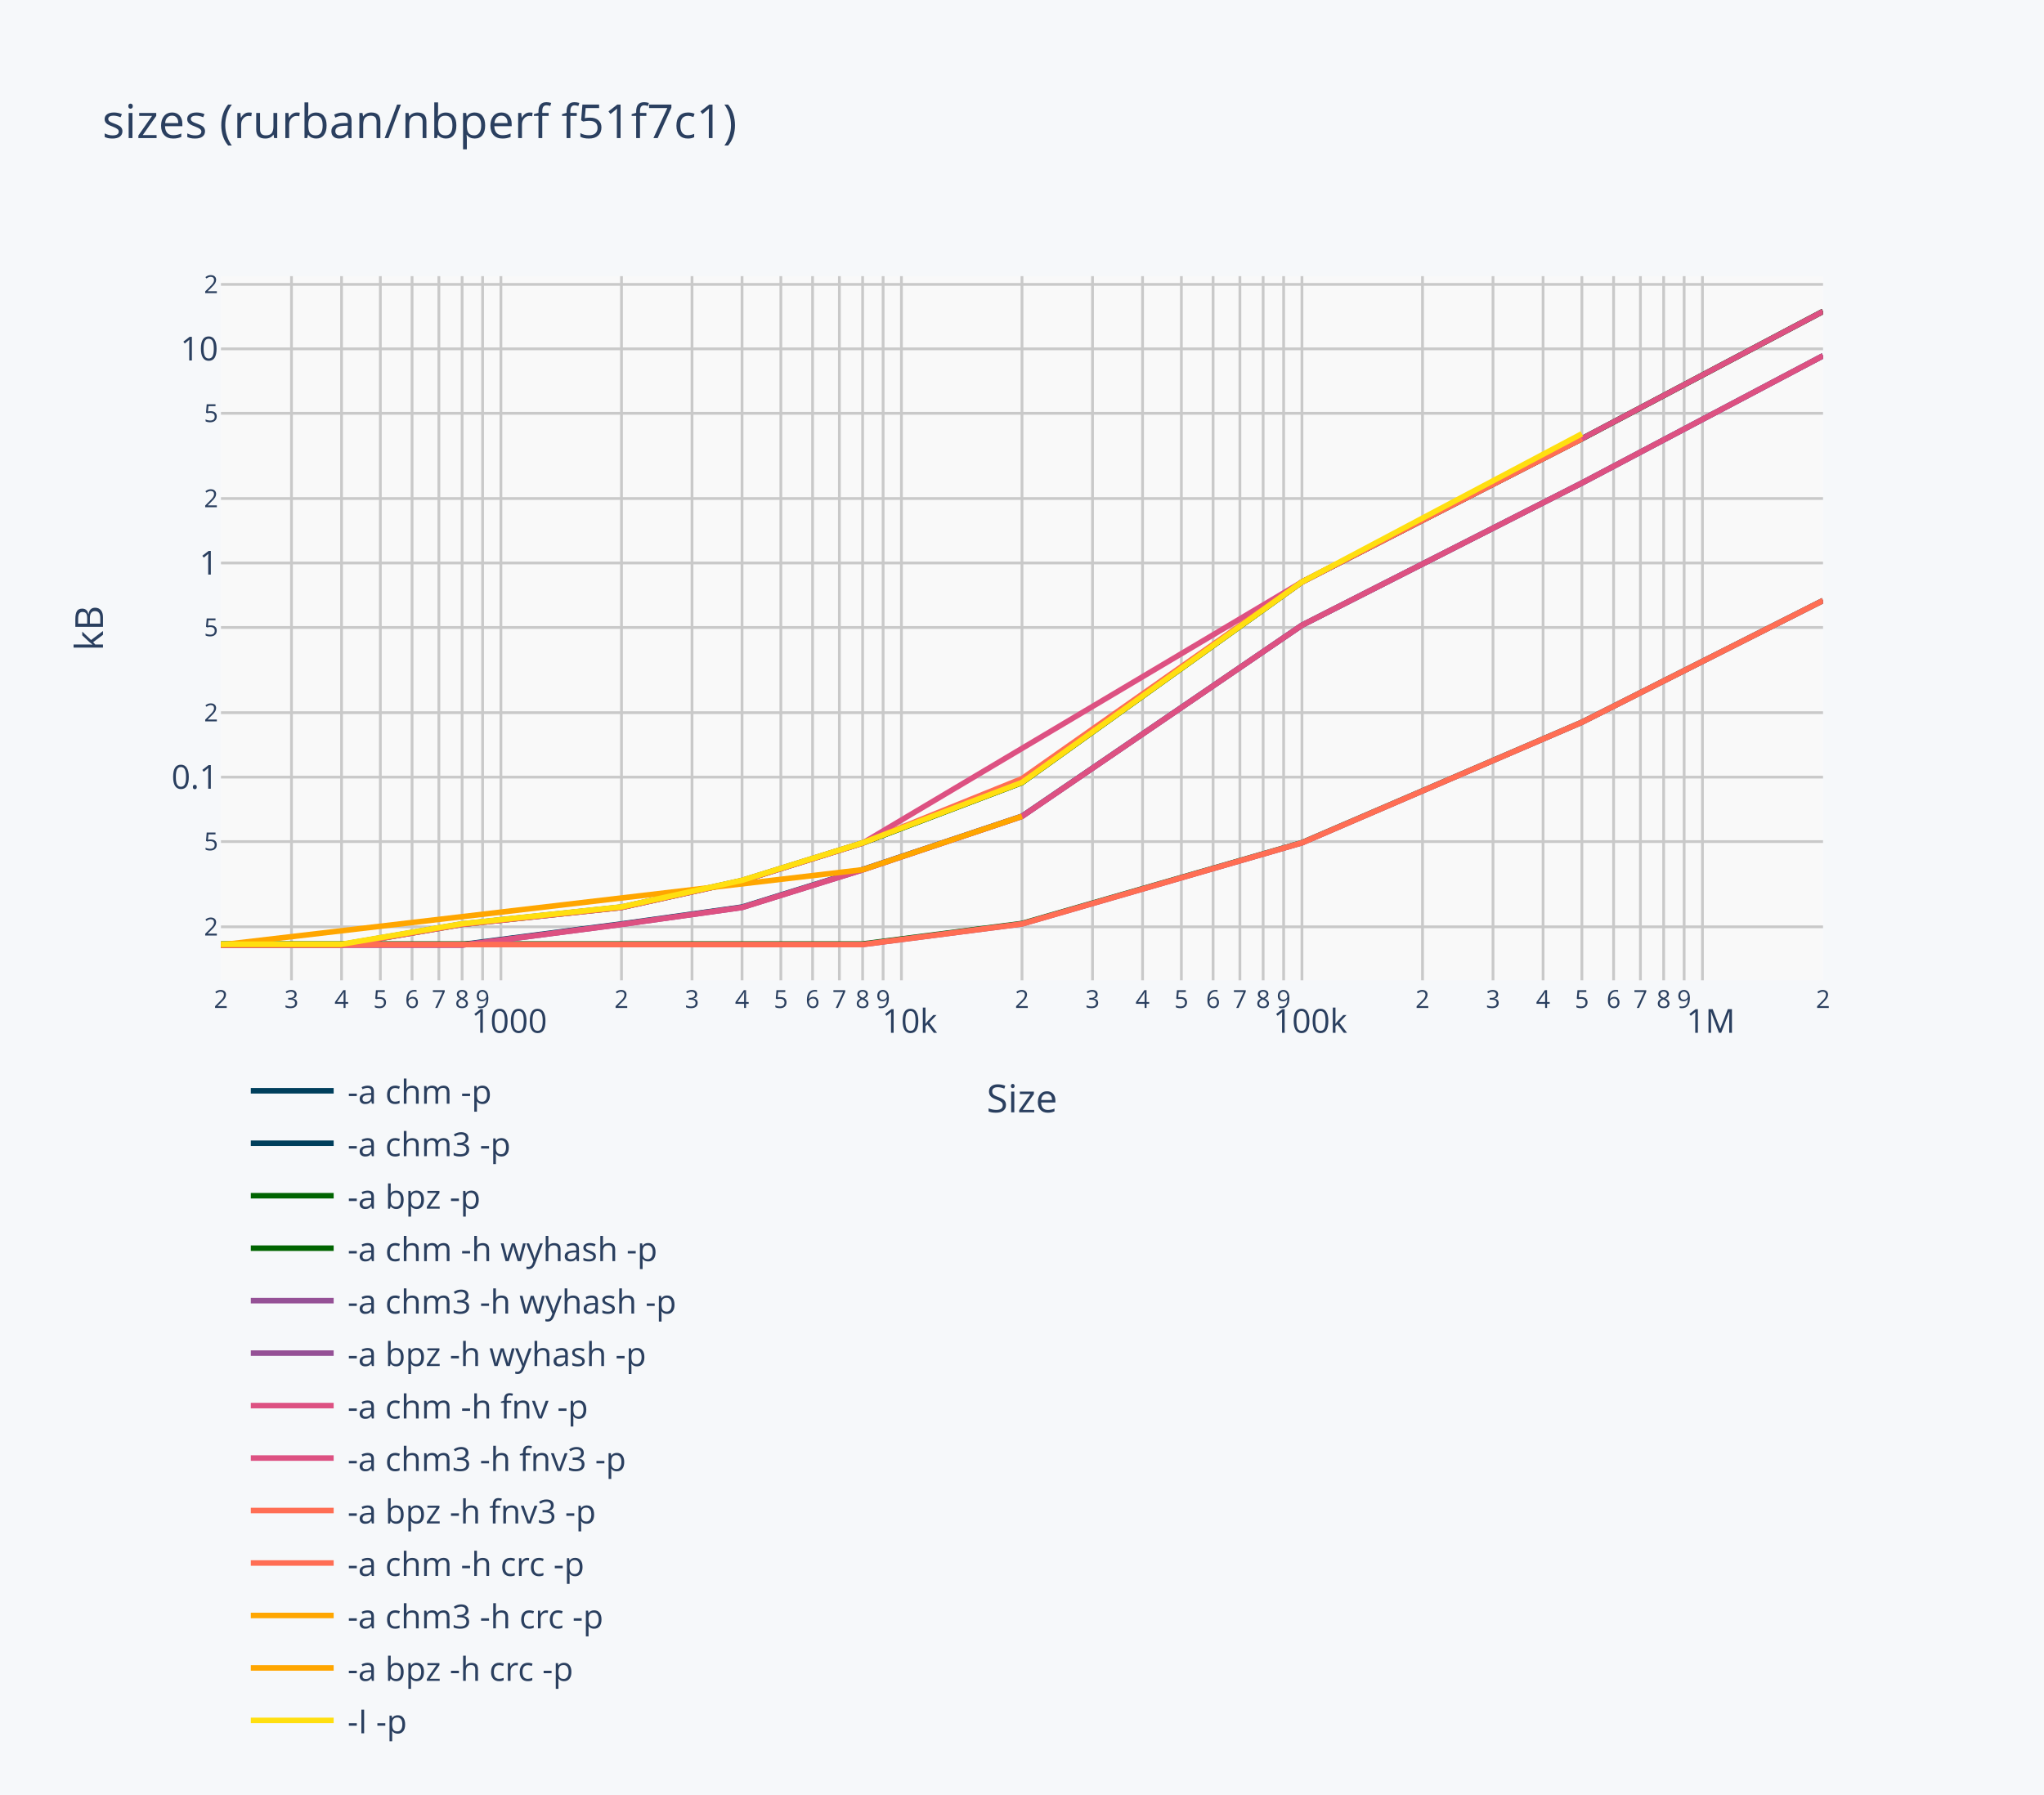
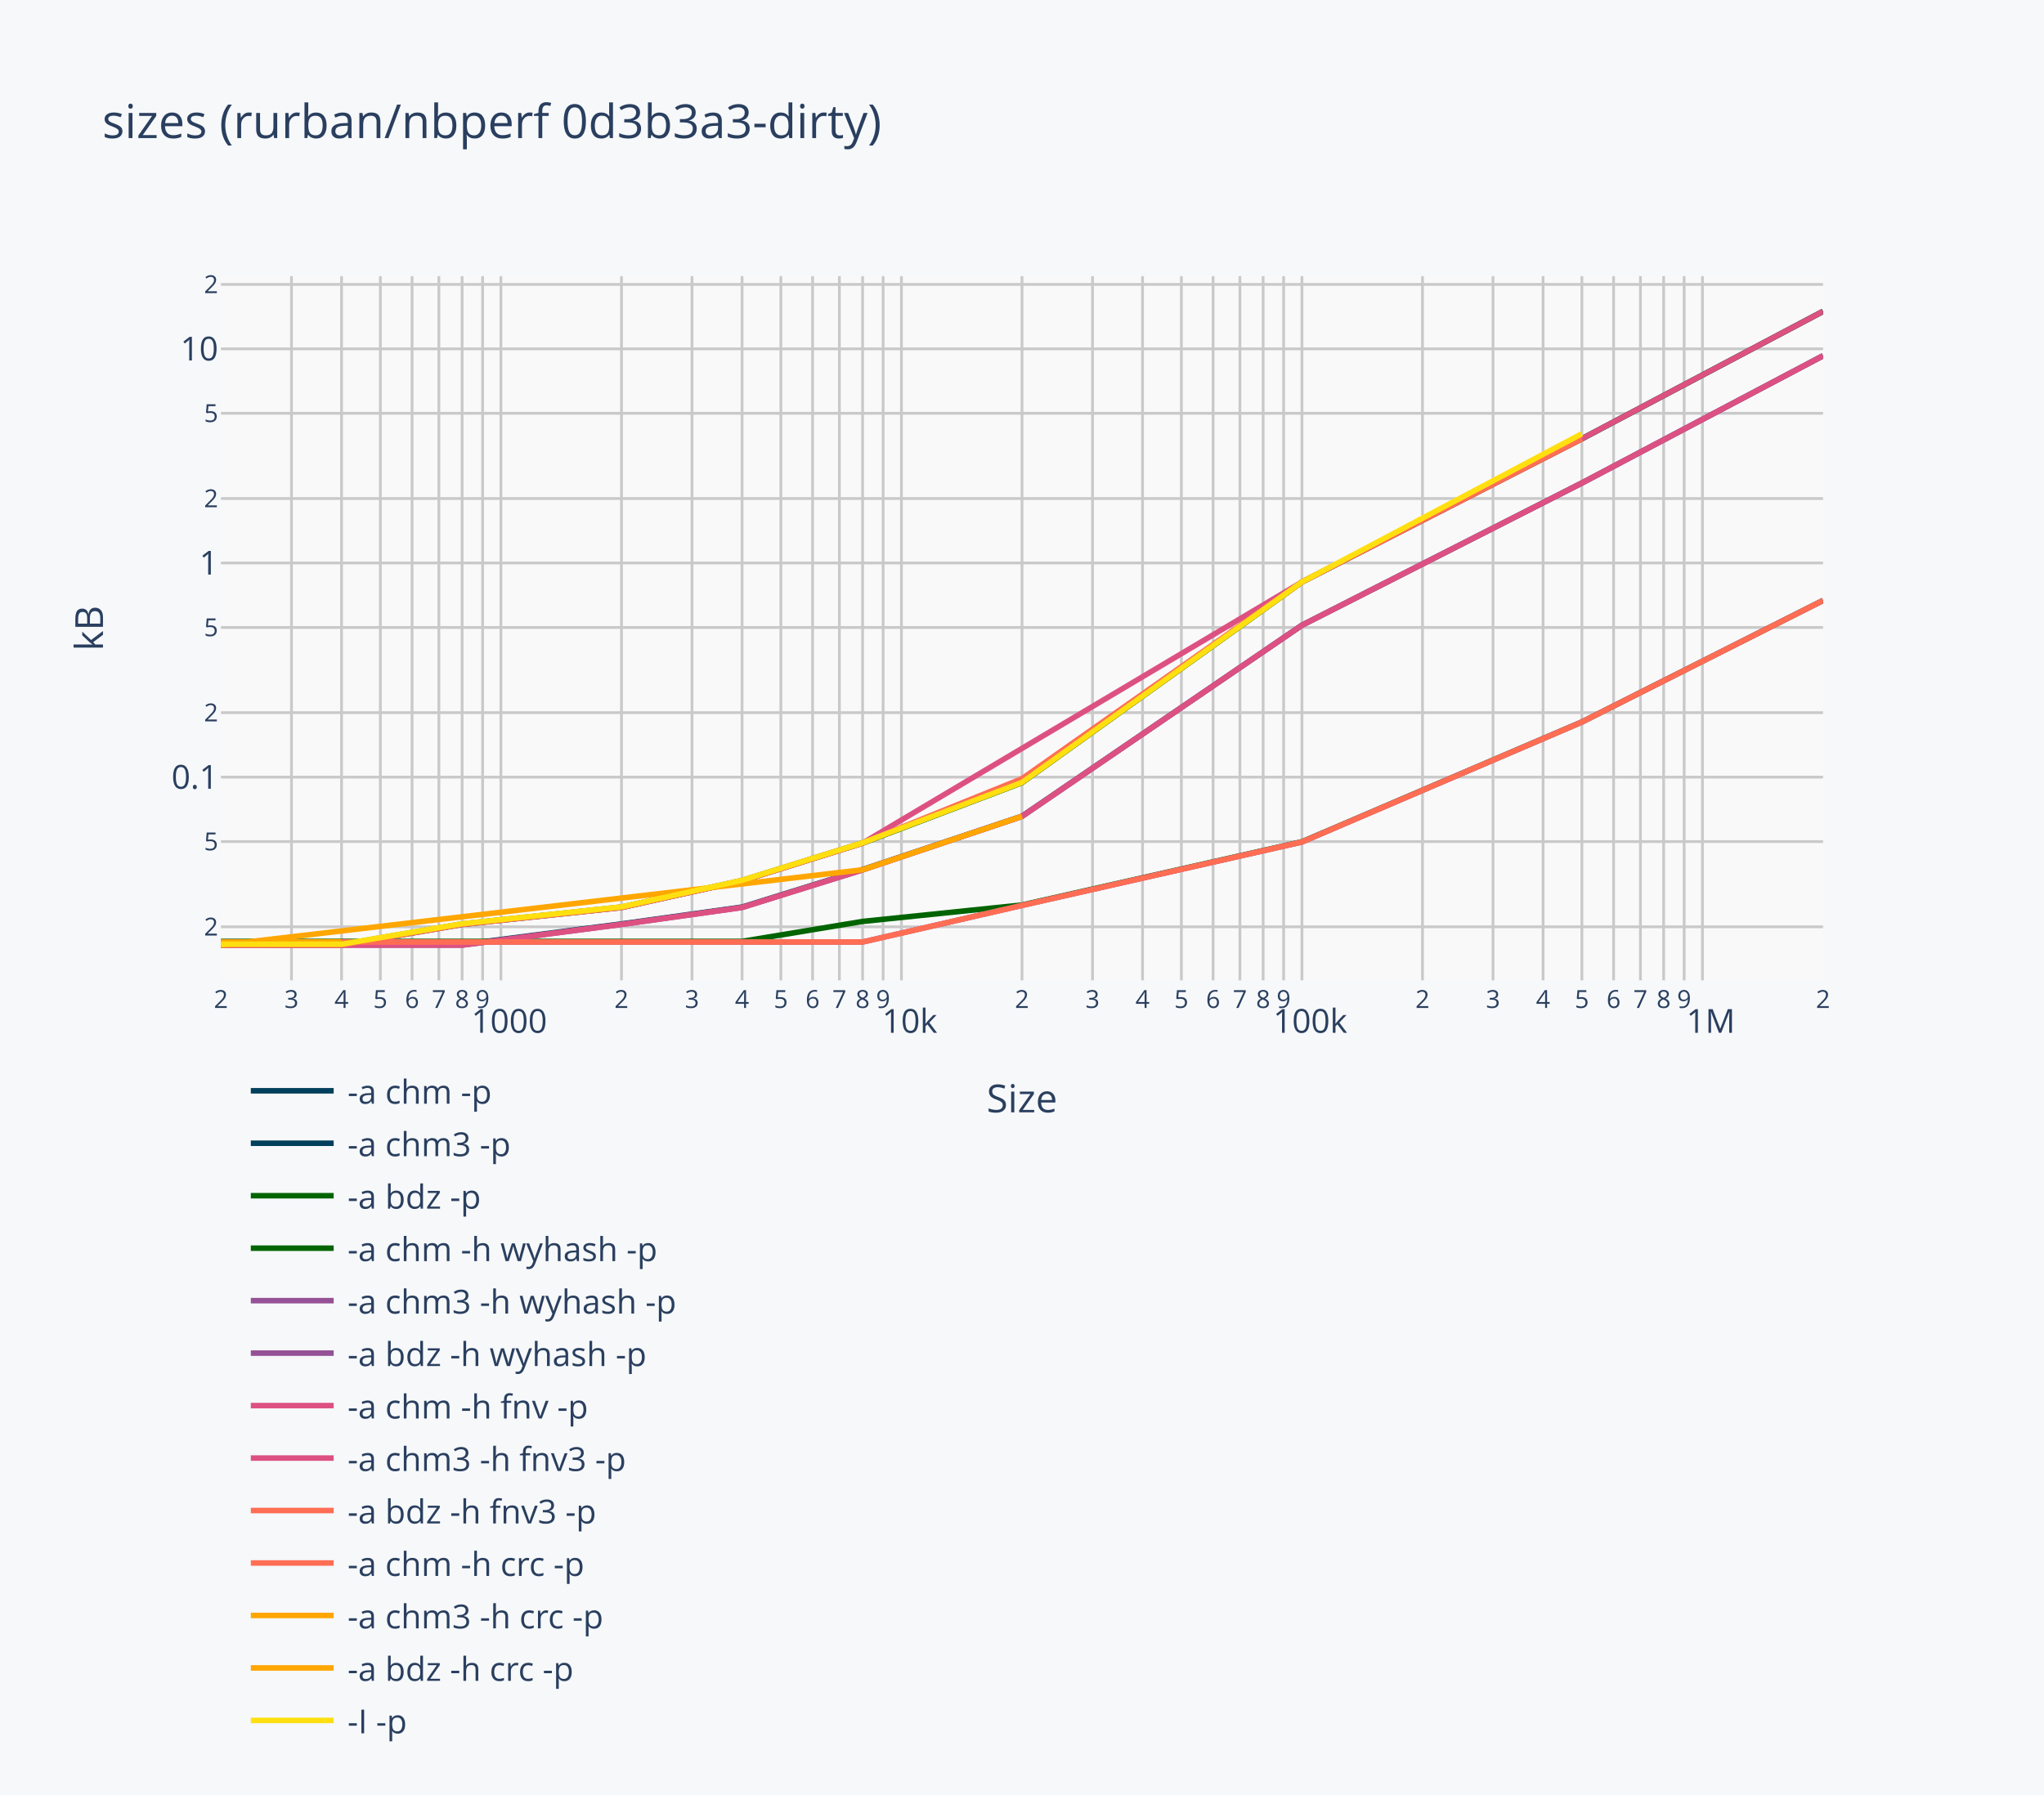
<svg xmlns="http://www.w3.org/2000/svg" class="main-svg" width="740" height="650" style="" viewBox="0 0 740 650">
  <rect x="0" y="0" width="740" height="650" style="fill: rgb(246, 248, 250); fill-opacity: 1;" />
-   <defs id="defs-43858e">
+   <defs id="defs-07afcb">
    <g class="clips">
-       <clipPath id="clip43858exyplot" class="plotclip">
+       <clipPath id="clip07afcbxyplot" class="plotclip">
        <rect width="580" height="255" />
      </clipPath>
-       <clipPath class="axesclip" id="clip43858ex">
+       <clipPath class="axesclip" id="clip07afcbx">
        <rect x="80" y="0" width="580" height="650" />
      </clipPath>
-       <clipPath class="axesclip" id="clip43858ey">
+       <clipPath class="axesclip" id="clip07afcby">
        <rect x="0" y="100" width="740" height="255" />
      </clipPath>
-       <clipPath class="axesclip" id="clip43858exy">
+       <clipPath class="axesclip" id="clip07afcbxy">
        <rect x="80" y="100" width="580" height="255" />
      </clipPath>
    </g>
    <g class="gradients" />
    <g class="patterns" />
  </defs>
  <g class="bglayer">
    <rect class="bg" x="80" y="100" width="580" height="255" style="fill: rgb(249, 249, 249); fill-opacity: 1; stroke-width: 0;" />
  </g>
  <g class="layer-below">
    <g class="imagelayer" />
    <g class="shapelayer" />
  </g>
  <g class="cartesianlayer">
    <g class="subplot xy">
      <g class="layer-subplot">
        <g class="shapelayer" />
        <g class="imagelayer" />
      </g>
      <g class="minor-gridlayer">
        <g class="x" />
        <g class="y" />
      </g>
      <g class="gridlayer">
        <g class="x">
          <path class="xgrid crisp" transform="translate(105.53,0)" d="M0,100v255" style="stroke: rgb(201, 201, 201); stroke-opacity: 1; stroke-width: 1px;" />
          <path class="xgrid crisp" transform="translate(123.65,0)" d="M0,100v255" style="stroke: rgb(201, 201, 201); stroke-opacity: 1; stroke-width: 1px;" />
          <path class="xgrid crisp" transform="translate(137.7,0)" d="M0,100v255" style="stroke: rgb(201, 201, 201); stroke-opacity: 1; stroke-width: 1px;" />
          <path class="xgrid crisp" transform="translate(149.18,0)" d="M0,100v255" style="stroke: rgb(201, 201, 201); stroke-opacity: 1; stroke-width: 1px;" />
          <path class="xgrid crisp" transform="translate(158.89,0)" d="M0,100v255" style="stroke: rgb(201, 201, 201); stroke-opacity: 1; stroke-width: 1px;" />
          <path class="xgrid crisp" transform="translate(167.3,0)" d="M0,100v255" style="stroke: rgb(201, 201, 201); stroke-opacity: 1; stroke-width: 1px;" />
          <path class="xgrid crisp" transform="translate(174.72,0)" d="M0,100v255" style="stroke: rgb(201, 201, 201); stroke-opacity: 1; stroke-width: 1px;" />
          <path class="xgrid crisp" transform="translate(181.35,0)" d="M0,100v255" style="stroke: rgb(201, 201, 201); stroke-opacity: 1; stroke-width: 1px;" />
          <path class="xgrid crisp" transform="translate(225,0)" d="M0,100v255" style="stroke: rgb(201, 201, 201); stroke-opacity: 1; stroke-width: 1px;" />
          <path class="xgrid crisp" transform="translate(250.53,0)" d="M0,100v255" style="stroke: rgb(201, 201, 201); stroke-opacity: 1; stroke-width: 1px;" />
          <path class="xgrid crisp" transform="translate(268.65,0)" d="M0,100v255" style="stroke: rgb(201, 201, 201); stroke-opacity: 1; stroke-width: 1px;" />
          <path class="xgrid crisp" transform="translate(282.7,0)" d="M0,100v255" style="stroke: rgb(201, 201, 201); stroke-opacity: 1; stroke-width: 1px;" />
          <path class="xgrid crisp" transform="translate(294.18,0)" d="M0,100v255" style="stroke: rgb(201, 201, 201); stroke-opacity: 1; stroke-width: 1px;" />
          <path class="xgrid crisp" transform="translate(303.89,0)" d="M0,100v255" style="stroke: rgb(201, 201, 201); stroke-opacity: 1; stroke-width: 1px;" />
          <path class="xgrid crisp" transform="translate(312.3,0)" d="M0,100v255" style="stroke: rgb(201, 201, 201); stroke-opacity: 1; stroke-width: 1px;" />
          <path class="xgrid crisp" transform="translate(319.72,0)" d="M0,100v255" style="stroke: rgb(201, 201, 201); stroke-opacity: 1; stroke-width: 1px;" />
          <path class="xgrid crisp" transform="translate(326.35,0)" d="M0,100v255" style="stroke: rgb(201, 201, 201); stroke-opacity: 1; stroke-width: 1px;" />
          <path class="xgrid crisp" transform="translate(370,0)" d="M0,100v255" style="stroke: rgb(201, 201, 201); stroke-opacity: 1; stroke-width: 1px;" />
          <path class="xgrid crisp" transform="translate(395.53,0)" d="M0,100v255" style="stroke: rgb(201, 201, 201); stroke-opacity: 1; stroke-width: 1px;" />
          <path class="xgrid crisp" transform="translate(413.65,0)" d="M0,100v255" style="stroke: rgb(201, 201, 201); stroke-opacity: 1; stroke-width: 1px;" />
          <path class="xgrid crisp" transform="translate(427.7,0)" d="M0,100v255" style="stroke: rgb(201, 201, 201); stroke-opacity: 1; stroke-width: 1px;" />
          <path class="xgrid crisp" transform="translate(439.18,0)" d="M0,100v255" style="stroke: rgb(201, 201, 201); stroke-opacity: 1; stroke-width: 1px;" />
          <path class="xgrid crisp" transform="translate(448.89,0)" d="M0,100v255" style="stroke: rgb(201, 201, 201); stroke-opacity: 1; stroke-width: 1px;" />
          <path class="xgrid crisp" transform="translate(457.3,0)" d="M0,100v255" style="stroke: rgb(201, 201, 201); stroke-opacity: 1; stroke-width: 1px;" />
          <path class="xgrid crisp" transform="translate(464.72,0)" d="M0,100v255" style="stroke: rgb(201, 201, 201); stroke-opacity: 1; stroke-width: 1px;" />
          <path class="xgrid crisp" transform="translate(471.35,0)" d="M0,100v255" style="stroke: rgb(201, 201, 201); stroke-opacity: 1; stroke-width: 1px;" />
          <path class="xgrid crisp" transform="translate(515,0)" d="M0,100v255" style="stroke: rgb(201, 201, 201); stroke-opacity: 1; stroke-width: 1px;" />
          <path class="xgrid crisp" transform="translate(540.53,0)" d="M0,100v255" style="stroke: rgb(201, 201, 201); stroke-opacity: 1; stroke-width: 1px;" />
          <path class="xgrid crisp" transform="translate(558.65,0)" d="M0,100v255" style="stroke: rgb(201, 201, 201); stroke-opacity: 1; stroke-width: 1px;" />
          <path class="xgrid crisp" transform="translate(572.7,0)" d="M0,100v255" style="stroke: rgb(201, 201, 201); stroke-opacity: 1; stroke-width: 1px;" />
          <path class="xgrid crisp" transform="translate(584.18,0)" d="M0,100v255" style="stroke: rgb(201, 201, 201); stroke-opacity: 1; stroke-width: 1px;" />
          <path class="xgrid crisp" transform="translate(593.89,0)" d="M0,100v255" style="stroke: rgb(201, 201, 201); stroke-opacity: 1; stroke-width: 1px;" />
          <path class="xgrid crisp" transform="translate(602.3,0)" d="M0,100v255" style="stroke: rgb(201, 201, 201); stroke-opacity: 1; stroke-width: 1px;" />
          <path class="xgrid crisp" transform="translate(609.72,0)" d="M0,100v255" style="stroke: rgb(201, 201, 201); stroke-opacity: 1; stroke-width: 1px;" />
          <path class="xgrid crisp" transform="translate(616.35,0)" d="M0,100v255" style="stroke: rgb(201, 201, 201); stroke-opacity: 1; stroke-width: 1px;" />
        </g>
        <g class="y">
          <path class="ygrid crisp" transform="translate(0,335.62)" d="M80,0h580" style="stroke: rgb(201, 201, 201); stroke-opacity: 1; stroke-width: 1px;" />
          <path class="ygrid crisp" transform="translate(0,304.76)" d="M80,0h580" style="stroke: rgb(201, 201, 201); stroke-opacity: 1; stroke-width: 1px;" />
          <path class="ygrid crisp" transform="translate(0,281.42)" d="M80,0h580" style="stroke: rgb(201, 201, 201); stroke-opacity: 1; stroke-width: 1px;" />
          <path class="ygrid crisp" transform="translate(0,258.07)" d="M80,0h580" style="stroke: rgb(201, 201, 201); stroke-opacity: 1; stroke-width: 1px;" />
          <path class="ygrid crisp" transform="translate(0,227.22)" d="M80,0h580" style="stroke: rgb(201, 201, 201); stroke-opacity: 1; stroke-width: 1px;" />
          <path class="ygrid crisp" transform="translate(0,203.87)" d="M80,0h580" style="stroke: rgb(201, 201, 201); stroke-opacity: 1; stroke-width: 1px;" />
          <path class="ygrid crisp" transform="translate(0,180.53)" d="M80,0h580" style="stroke: rgb(201, 201, 201); stroke-opacity: 1; stroke-width: 1px;" />
          <path class="ygrid crisp" transform="translate(0,149.67)" d="M80,0h580" style="stroke: rgb(201, 201, 201); stroke-opacity: 1; stroke-width: 1px;" />
          <path class="ygrid crisp" transform="translate(0,126.33)" d="M80,0h580" style="stroke: rgb(201, 201, 201); stroke-opacity: 1; stroke-width: 1px;" />
          <path class="ygrid crisp" transform="translate(0,102.99)" d="M80,0h580" style="stroke: rgb(201, 201, 201); stroke-opacity: 1; stroke-width: 1px;" />
        </g>
      </g>
      <g class="zerolinelayer" />
      <path class="xlines-below" />
      <path class="ylines-below" />
      <g class="overlines-below" />
      <g class="xaxislayer-below" />
      <g class="yaxislayer-below" />
      <g class="overaxes-below" />
-       <g class="plot" transform="translate(80,100)" clip-path="url(#clip43858exyplot)">
+       <g class="plot" transform="translate(80,100)" clip-path="url(#clip07afcbxyplot)">
        <g class="scatterlayer mlayer">
-           <g class="trace scatter trace83d39d" style="stroke-miterlimit: 2; opacity: 1;">
+           <g class="trace scatter tracea92bcb" style="stroke-miterlimit: 2; opacity: 1;">
            <g class="fills" />
            <g class="errorbars" />
            <g class="lines">
              <path class="js-line" d="M0,242.04L43.65,242.04L87.3,234.58L145,228.47L188.65,218.83L232.3,205.23L290,183.37L391.35,110.75L492.7,58.87L580,12.76" style="vector-effect: non-scaling-stroke; fill: none; stroke: rgb(0, 63, 92); stroke-opacity: 1; stroke-width: 2px; opacity: 1;" />
            </g>
            <g class="points" />
            <g class="text" />
          </g>
-           <g class="trace scatter tracea47db6" style="stroke-miterlimit: 2; opacity: 1;">
-             <g class="fills" />
-             <g class="errorbars" />
-             <g class="lines">
-               <path class="js-line" d="M0,242.04L87.3,242.04L145,234.57L188.65,228.47L232.3,214.88L290,195.57L391.35,126.41L492.7,74.91L580,28.83" style="vector-effect: non-scaling-stroke; fill: none; stroke: rgb(0, 63, 92); stroke-opacity: 1; stroke-width: 2px; opacity: 1;" />
-             </g>
-             <g class="points" />
-             <g class="text" />
-           </g>
-           <g class="trace scatter trace11eeef" style="stroke-miterlimit: 2; opacity: 1;">
-             <g class="fills" />
-             <g class="errorbars" />
-             <g class="lines">
-               <path class="js-line" d="M0,241.83L232.3,241.83L290,234.41L391.35,205.14L492.7,161.53L580,117.46" style="vector-effect: non-scaling-stroke; fill: none; stroke: rgb(0, 100, 0); stroke-opacity: 1; stroke-width: 2px; opacity: 1;" />
-             </g>
-             <g class="points" />
-             <g class="text" />
-           </g>
-           <g class="trace scatter trace0cbff3" style="stroke-miterlimit: 2; opacity: 1;">
-             <g class="fills" />
-             <g class="errorbars" />
-             <g class="lines">
-               <path class="js-line" d="M0,242.25L43.65,242.25L87.3,234.75L145,228.62L188.65,218.95L232.3,205.31L290,183.41L391.35,110.76L492.7,58.9L580,12.75" style="vector-effect: non-scaling-stroke; fill: none; stroke: rgb(0, 100, 0); stroke-opacity: 1; stroke-width: 2px; opacity: 1;" />
-             </g>
-             <g class="points" />
-             <g class="text" />
-           </g>
-           <g class="trace scatter trace756bbe" style="stroke-miterlimit: 2; opacity: 1;">
-             <g class="fills" />
-             <g class="errorbars" />
-             <g class="lines">
-               <path class="js-line" d="M0,242.25L87.3,242.25L145,234.75L188.65,228.62L232.3,214.99L290,195.63L391.35,126.41L492.7,74.91L580,28.83" style="vector-effect: non-scaling-stroke; fill: none; stroke: rgb(149, 81, 150); stroke-opacity: 1; stroke-width: 2px; opacity: 1;" />
-             </g>
-             <g class="points" />
-             <g class="text" />
-           </g>
-           <g class="trace scatter traced2664c" style="stroke-miterlimit: 2; opacity: 1;">
-             <g class="fills" />
-             <g class="errorbars" />
-             <g class="lines">
-               <path class="js-line" d="M0,242.04L232.3,242.04L290,234.58L391.35,205.21L492.7,161.55L580,117.47" style="vector-effect: non-scaling-stroke; fill: none; stroke: rgb(149, 81, 150); stroke-opacity: 1; stroke-width: 2px; opacity: 1;" />
-             </g>
-             <g class="points" />
-             <g class="text" />
-           </g>
-           <g class="trace scatter trace702bf2" style="stroke-miterlimit: 2; opacity: 1;">
-             <g class="fills" />
-             <g class="errorbars" />
-             <g class="lines">
-               <path class="js-line" d="M0,242.25L43.65,242.25L87.3,234.75L145,228.62L188.65,218.95L232.3,205.31L391.35,110.76L492.7,58.87L580,12.76" style="vector-effect: non-scaling-stroke; fill: none; stroke: rgb(221, 81, 130); stroke-opacity: 1; stroke-width: 2px; opacity: 1;" />
-             </g>
-             <g class="points" />
-             <g class="text" />
-           </g>
-           <g class="trace scatter tracea4b580" style="stroke-miterlimit: 2; opacity: 1;">
-             <g class="fills" />
-             <g class="errorbars" />
-             <g class="lines">
-               <path class="js-line" d="M0,242.25L87.3,242.25L145,234.75L188.65,228.62L232.3,214.99L290,195.63L391.35,126.41L492.7,74.91L580,28.83" style="vector-effect: non-scaling-stroke; fill: none; stroke: rgb(221, 81, 130); stroke-opacity: 1; stroke-width: 2px; opacity: 1;" />
-             </g>
-             <g class="points" />
-             <g class="text" />
-           </g>
-           <g class="trace scatter trace82cf83" style="stroke-miterlimit: 2; opacity: 1;">
-             <g class="fills" />
-             <g class="errorbars" />
-             <g class="lines">
-               <path class="js-line" d="M0,242.04L232.3,242.04L290,234.58L391.35,205.21L492.7,161.55L580,117.47" style="vector-effect: non-scaling-stroke; fill: none; stroke: rgb(255, 110, 84); stroke-opacity: 1; stroke-width: 2px; opacity: 1;" />
-             </g>
-             <g class="points" />
-             <g class="text" />
-           </g>
-           <g class="trace scatter tracee5be46" style="stroke-miterlimit: 2; opacity: 1;">
-             <g class="fills" />
-             <g class="errorbars" />
-             <g class="lines">
-               <path class="js-line" d="M0,242.17L43.65,242.17L87.3,234.69L145,228.57L188.65,218.91L232.3,205.28L290,181.96L391.35,110.75L492.7,58.9" style="vector-effect: non-scaling-stroke; fill: none; stroke: rgb(255, 110, 84); stroke-opacity: 1; stroke-width: 2px; opacity: 1;" />
-             </g>
-             <g class="points" />
-             <g class="text" />
-           </g>
-           <g class="trace scatter traced5145f" style="stroke-miterlimit: 2; opacity: 1;">
-             <g class="fills" />
-             <g class="errorbars" />
-             <g class="lines">
-               <path class="js-line" d="M0,242.17L232.3,214.95L290,195.61" style="vector-effect: non-scaling-stroke; fill: none; stroke: rgb(255, 166, 0); stroke-opacity: 1; stroke-width: 2px; opacity: 1;" />
-             </g>
-             <g class="points" />
-             <g class="text" />
-           </g>
-           <g class="trace scatter tracee4d8a1" style="stroke-miterlimit: 2; opacity: 1;">
-             <g class="fills" />
-             <g class="errorbars" />
-             <g class="lines">
-               <path class="js-line" d="M0,241.96L43.65,241.96" style="vector-effect: non-scaling-stroke; fill: none; stroke: rgb(255, 166, 0); stroke-opacity: 1; stroke-width: 2px; opacity: 1;" />
-             </g>
-             <g class="points" />
-             <g class="text" />
-           </g>
-           <g class="trace scatter traceb7fcf5" style="stroke-miterlimit: 2; opacity: 1;">
+           <g class="trace scatter traceb51ede" style="stroke-miterlimit: 2; opacity: 1;">
+             <g class="fills" />
+             <g class="errorbars" />
+             <g class="lines">
+               <path class="js-line" d="M0,242.02L87.3,242.02L145,234.57L188.65,228.47L232.3,214.88L290,195.57L391.35,126.41L492.7,74.91L580,28.83" style="vector-effect: non-scaling-stroke; fill: none; stroke: rgb(0, 63, 92); stroke-opacity: 1; stroke-width: 2px; opacity: 1;" />
+             </g>
+             <g class="points" />
+             <g class="text" />
+           </g>
+           <g class="trace scatter trace902fb4" style="stroke-miterlimit: 2; opacity: 1;">
+             <g class="fills" />
+             <g class="errorbars" />
+             <g class="lines">
+               <path class="js-line" d="M0,240.9L188.65,240.9L232.3,233.67L290,227.72L391.35,204.82L492.7,161.44L580,117.44" style="vector-effect: non-scaling-stroke; fill: none; stroke: rgb(0, 100, 0); stroke-opacity: 1; stroke-width: 2px; opacity: 1;" />
+             </g>
+             <g class="points" />
+             <g class="text" />
+           </g>
+           <g class="trace scatter traced0b694" style="stroke-miterlimit: 2; opacity: 1;">
+             <g class="fills" />
+             <g class="errorbars" />
+             <g class="lines">
+               <path class="js-line" d="M0,242.23L43.65,242.25L87.3,234.75L145,228.62L188.65,218.95L232.3,205.31L290,183.41L391.35,110.76L492.7,58.9L580,12.75" style="vector-effect: non-scaling-stroke; fill: none; stroke: rgb(0, 100, 0); stroke-opacity: 1; stroke-width: 2px; opacity: 1;" />
+             </g>
+             <g class="points" />
+             <g class="text" />
+           </g>
+           <g class="trace scatter trace05cad0" style="stroke-miterlimit: 2; opacity: 1;">
+             <g class="fills" />
+             <g class="errorbars" />
+             <g class="lines">
+               <path class="js-line" d="M0,242.23L87.3,242.25L145,234.75L188.65,228.62L232.3,214.99L290,195.63L391.35,126.41L492.7,74.91L580,28.83" style="vector-effect: non-scaling-stroke; fill: none; stroke: rgb(149, 81, 150); stroke-opacity: 1; stroke-width: 2px; opacity: 1;" />
+             </g>
+             <g class="points" />
+             <g class="text" />
+           </g>
+           <g class="trace scatter trace170ad2" style="stroke-miterlimit: 2; opacity: 1;">
+             <g class="fills" />
+             <g class="errorbars" />
+             <g class="lines">
+               <path class="js-line" d="M0,241.11L232.3,241.12L290,227.87L391.35,204.9L492.7,161.46L580,117.45" style="vector-effect: non-scaling-stroke; fill: none; stroke: rgb(149, 81, 150); stroke-opacity: 1; stroke-width: 2px; opacity: 1;" />
+             </g>
+             <g class="points" />
+             <g class="text" />
+           </g>
+           <g class="trace scatter traced59de5" style="stroke-miterlimit: 2; opacity: 1;">
+             <g class="fills" />
+             <g class="errorbars" />
+             <g class="lines">
+               <path class="js-line" d="M0,242.23L43.65,242.25L87.3,234.75L145,228.62L188.65,218.95L232.3,205.31L391.35,110.76L492.7,58.87L580,12.76" style="vector-effect: non-scaling-stroke; fill: none; stroke: rgb(221, 81, 130); stroke-opacity: 1; stroke-width: 2px; opacity: 1;" />
+             </g>
+             <g class="points" />
+             <g class="text" />
+           </g>
+           <g class="trace scatter tracee781a3" style="stroke-miterlimit: 2; opacity: 1;">
+             <g class="fills" />
+             <g class="errorbars" />
+             <g class="lines">
+               <path class="js-line" d="M0,242.23L87.3,242.25L145,234.75L188.65,228.62L232.3,214.99L290,195.63L391.35,126.41L492.7,74.91L580,28.83" style="vector-effect: non-scaling-stroke; fill: none; stroke: rgb(221, 81, 130); stroke-opacity: 1; stroke-width: 2px; opacity: 1;" />
+             </g>
+             <g class="points" />
+             <g class="text" />
+           </g>
+           <g class="trace scatter trace501289" style="stroke-miterlimit: 2; opacity: 1;">
+             <g class="fills" />
+             <g class="errorbars" />
+             <g class="lines">
+               <path class="js-line" d="M0,241.11L232.3,241.12L290,227.87L391.35,204.9L492.7,161.46L580,117.45" style="vector-effect: non-scaling-stroke; fill: none; stroke: rgb(255, 110, 84); stroke-opacity: 1; stroke-width: 2px; opacity: 1;" />
+             </g>
+             <g class="points" />
+             <g class="text" />
+           </g>
+           <g class="trace scatter tracee48171" style="stroke-miterlimit: 2; opacity: 1;">
+             <g class="fills" />
+             <g class="errorbars" />
+             <g class="lines">
+               <path class="js-line" d="M0,242.23L43.65,242.18L87.3,234.7L145,228.58L188.65,218.92L232.3,205.29L290,181.97L391.35,110.75L492.7,58.9" style="vector-effect: non-scaling-stroke; fill: none; stroke: rgb(255, 110, 84); stroke-opacity: 1; stroke-width: 2px; opacity: 1;" />
+             </g>
+             <g class="points" />
+             <g class="text" />
+           </g>
+           <g class="trace scatter traced9874c" style="stroke-miterlimit: 2; opacity: 1;">
+             <g class="fills" />
+             <g class="errorbars" />
+             <g class="lines">
+               <path class="js-line" d="M0,242.23L232.3,214.96L290,195.61" style="vector-effect: non-scaling-stroke; fill: none; stroke: rgb(255, 166, 0); stroke-opacity: 1; stroke-width: 2px; opacity: 1;" />
+             </g>
+             <g class="points" />
+             <g class="text" />
+           </g>
+           <g class="trace scatter trace33db18" style="stroke-miterlimit: 2; opacity: 1;">
+             <g class="fills" />
+             <g class="errorbars" />
+             <g class="lines">
+               <path class="js-line" d="M0,241.18L43.65,241.04" style="vector-effect: non-scaling-stroke; fill: none; stroke: rgb(255, 166, 0); stroke-opacity: 1; stroke-width: 2px; opacity: 1;" />
+             </g>
+             <g class="points" />
+             <g class="text" />
+           </g>
+           <g class="trace scatter trace5105a9" style="stroke-miterlimit: 2; opacity: 1;">
            <g class="fills" />
            <g class="errorbars" />
            <g class="lines">
              <path class="js-line" d="M0,241.92L43.65,241.92L87.3,234.49L145,228.4L188.65,218.78L232.3,205.2L290,183.35L391.35,110.75L492.7,57.07" style="vector-effect: non-scaling-stroke; fill: none; stroke: rgb(255, 223, 16); stroke-opacity: 1; stroke-width: 2px; opacity: 1;" />
            </g>
            <g class="points" />
            <g class="text" />
          </g>
        </g>
      </g>
      <g class="overplot" />
      <path class="xlines-above crisp" d="M0,0" style="fill: none;" />
      <path class="ylines-above crisp" d="M0,0" style="fill: none;" />
      <g class="overlines-above" />
      <g class="xaxislayer-above">
        <g class="xtick">
          <text text-anchor="middle" x="0" y="365" transform="translate(80,0)" style="font-family: 'Open Sans', verdana, arial, sans-serif; font-size: 9px; fill: rgb(42, 63, 95); fill-opacity: 1; white-space: pre; opacity: 1;">2</text>
        </g>
        <g class="xtick">
          <text text-anchor="middle" x="0" y="365" style="font-family: 'Open Sans', verdana, arial, sans-serif; font-size: 9px; fill: rgb(42, 63, 95); fill-opacity: 1; white-space: pre; opacity: 1;" transform="translate(105.53,0)">3</text>
        </g>
        <g class="xtick">
          <text text-anchor="middle" x="0" y="365" style="font-family: 'Open Sans', verdana, arial, sans-serif; font-size: 9px; fill: rgb(42, 63, 95); fill-opacity: 1; white-space: pre; opacity: 1;" transform="translate(123.65,0)">4</text>
        </g>
        <g class="xtick">
          <text text-anchor="middle" x="0" y="365" style="font-family: 'Open Sans', verdana, arial, sans-serif; font-size: 9px; fill: rgb(42, 63, 95); fill-opacity: 1; white-space: pre; opacity: 1;" transform="translate(137.7,0)">5</text>
        </g>
        <g class="xtick">
          <text text-anchor="middle" x="0" y="365" style="font-family: 'Open Sans', verdana, arial, sans-serif; font-size: 9px; fill: rgb(42, 63, 95); fill-opacity: 1; white-space: pre; opacity: 1;" transform="translate(149.18,0)">6</text>
        </g>
        <g class="xtick">
          <text text-anchor="middle" x="0" y="365" style="font-family: 'Open Sans', verdana, arial, sans-serif; font-size: 9px; fill: rgb(42, 63, 95); fill-opacity: 1; white-space: pre; opacity: 1;" transform="translate(158.89,0)">7</text>
        </g>
        <g class="xtick">
          <text text-anchor="middle" x="0" y="365" style="font-family: 'Open Sans', verdana, arial, sans-serif; font-size: 9px; fill: rgb(42, 63, 95); fill-opacity: 1; white-space: pre; opacity: 1;" transform="translate(167.3,0)">8</text>
        </g>
        <g class="xtick">
          <text text-anchor="middle" x="0" y="365" style="font-family: 'Open Sans', verdana, arial, sans-serif; font-size: 9px; fill: rgb(42, 63, 95); fill-opacity: 1; white-space: pre; opacity: 1;" transform="translate(174.72,0)">9</text>
        </g>
        <g class="xtick">
          <text text-anchor="middle" x="3" y="374" style="font-family: 'Open Sans', verdana, arial, sans-serif; font-size: 12px; fill: rgb(42, 63, 95); fill-opacity: 1; white-space: pre; opacity: 1;" transform="translate(181.35,0)">1000</text>
        </g>
        <g class="xtick">
          <text text-anchor="middle" x="0" y="365" style="font-family: 'Open Sans', verdana, arial, sans-serif; font-size: 9px; fill: rgb(42, 63, 95); fill-opacity: 1; white-space: pre; opacity: 1;" transform="translate(225,0)">2</text>
        </g>
        <g class="xtick">
          <text text-anchor="middle" x="0" y="365" style="font-family: 'Open Sans', verdana, arial, sans-serif; font-size: 9px; fill: rgb(42, 63, 95); fill-opacity: 1; white-space: pre; opacity: 1;" transform="translate(250.53,0)">3</text>
        </g>
        <g class="xtick">
          <text text-anchor="middle" x="0" y="365" style="font-family: 'Open Sans', verdana, arial, sans-serif; font-size: 9px; fill: rgb(42, 63, 95); fill-opacity: 1; white-space: pre; opacity: 1;" transform="translate(268.65,0)">4</text>
        </g>
        <g class="xtick">
          <text text-anchor="middle" x="0" y="365" style="font-family: 'Open Sans', verdana, arial, sans-serif; font-size: 9px; fill: rgb(42, 63, 95); fill-opacity: 1; white-space: pre; opacity: 1;" transform="translate(282.7,0)">5</text>
        </g>
        <g class="xtick">
          <text text-anchor="middle" x="0" y="365" style="font-family: 'Open Sans', verdana, arial, sans-serif; font-size: 9px; fill: rgb(42, 63, 95); fill-opacity: 1; white-space: pre; opacity: 1;" transform="translate(294.18,0)">6</text>
        </g>
        <g class="xtick">
          <text text-anchor="middle" x="0" y="365" style="font-family: 'Open Sans', verdana, arial, sans-serif; font-size: 9px; fill: rgb(42, 63, 95); fill-opacity: 1; white-space: pre; opacity: 1;" transform="translate(303.89,0)">7</text>
        </g>
        <g class="xtick">
          <text text-anchor="middle" x="0" y="365" style="font-family: 'Open Sans', verdana, arial, sans-serif; font-size: 9px; fill: rgb(42, 63, 95); fill-opacity: 1; white-space: pre; opacity: 1;" transform="translate(312.3,0)">8</text>
        </g>
        <g class="xtick">
          <text text-anchor="middle" x="0" y="365" style="font-family: 'Open Sans', verdana, arial, sans-serif; font-size: 9px; fill: rgb(42, 63, 95); fill-opacity: 1; white-space: pre; opacity: 1;" transform="translate(319.72,0)">9</text>
        </g>
        <g class="xtick">
          <text text-anchor="middle" x="3" y="374" style="font-family: 'Open Sans', verdana, arial, sans-serif; font-size: 12px; fill: rgb(42, 63, 95); fill-opacity: 1; white-space: pre; opacity: 1;" transform="translate(326.35,0)">10k</text>
        </g>
        <g class="xtick">
          <text text-anchor="middle" x="0" y="365" style="font-family: 'Open Sans', verdana, arial, sans-serif; font-size: 9px; fill: rgb(42, 63, 95); fill-opacity: 1; white-space: pre; opacity: 1;" transform="translate(370,0)">2</text>
        </g>
        <g class="xtick">
          <text text-anchor="middle" x="0" y="365" style="font-family: 'Open Sans', verdana, arial, sans-serif; font-size: 9px; fill: rgb(42, 63, 95); fill-opacity: 1; white-space: pre; opacity: 1;" transform="translate(395.53,0)">3</text>
        </g>
        <g class="xtick">
          <text text-anchor="middle" x="0" y="365" style="font-family: 'Open Sans', verdana, arial, sans-serif; font-size: 9px; fill: rgb(42, 63, 95); fill-opacity: 1; white-space: pre; opacity: 1;" transform="translate(413.65,0)">4</text>
        </g>
        <g class="xtick">
          <text text-anchor="middle" x="0" y="365" style="font-family: 'Open Sans', verdana, arial, sans-serif; font-size: 9px; fill: rgb(42, 63, 95); fill-opacity: 1; white-space: pre; opacity: 1;" transform="translate(427.7,0)">5</text>
        </g>
        <g class="xtick">
          <text text-anchor="middle" x="0" y="365" style="font-family: 'Open Sans', verdana, arial, sans-serif; font-size: 9px; fill: rgb(42, 63, 95); fill-opacity: 1; white-space: pre; opacity: 1;" transform="translate(439.18,0)">6</text>
        </g>
        <g class="xtick">
          <text text-anchor="middle" x="0" y="365" style="font-family: 'Open Sans', verdana, arial, sans-serif; font-size: 9px; fill: rgb(42, 63, 95); fill-opacity: 1; white-space: pre; opacity: 1;" transform="translate(448.89,0)">7</text>
        </g>
        <g class="xtick">
          <text text-anchor="middle" x="0" y="365" style="font-family: 'Open Sans', verdana, arial, sans-serif; font-size: 9px; fill: rgb(42, 63, 95); fill-opacity: 1; white-space: pre; opacity: 1;" transform="translate(457.3,0)">8</text>
        </g>
        <g class="xtick">
          <text text-anchor="middle" x="0" y="365" style="font-family: 'Open Sans', verdana, arial, sans-serif; font-size: 9px; fill: rgb(42, 63, 95); fill-opacity: 1; white-space: pre; opacity: 1;" transform="translate(464.72,0)">9</text>
        </g>
        <g class="xtick">
          <text text-anchor="middle" x="3" y="374" style="font-family: 'Open Sans', verdana, arial, sans-serif; font-size: 12px; fill: rgb(42, 63, 95); fill-opacity: 1; white-space: pre; opacity: 1;" transform="translate(471.35,0)">100k</text>
        </g>
        <g class="xtick">
          <text text-anchor="middle" x="0" y="365" style="font-family: 'Open Sans', verdana, arial, sans-serif; font-size: 9px; fill: rgb(42, 63, 95); fill-opacity: 1; white-space: pre; opacity: 1;" transform="translate(515,0)">2</text>
        </g>
        <g class="xtick">
          <text text-anchor="middle" x="0" y="365" style="font-family: 'Open Sans', verdana, arial, sans-serif; font-size: 9px; fill: rgb(42, 63, 95); fill-opacity: 1; white-space: pre; opacity: 1;" transform="translate(540.53,0)">3</text>
        </g>
        <g class="xtick">
          <text text-anchor="middle" x="0" y="365" style="font-family: 'Open Sans', verdana, arial, sans-serif; font-size: 9px; fill: rgb(42, 63, 95); fill-opacity: 1; white-space: pre; opacity: 1;" transform="translate(558.65,0)">4</text>
        </g>
        <g class="xtick">
          <text text-anchor="middle" x="0" y="365" style="font-family: 'Open Sans', verdana, arial, sans-serif; font-size: 9px; fill: rgb(42, 63, 95); fill-opacity: 1; white-space: pre; opacity: 1;" transform="translate(572.7,0)">5</text>
        </g>
        <g class="xtick">
          <text text-anchor="middle" x="0" y="365" style="font-family: 'Open Sans', verdana, arial, sans-serif; font-size: 9px; fill: rgb(42, 63, 95); fill-opacity: 1; white-space: pre; opacity: 1;" transform="translate(584.18,0)">6</text>
        </g>
        <g class="xtick">
          <text text-anchor="middle" x="0" y="365" style="font-family: 'Open Sans', verdana, arial, sans-serif; font-size: 9px; fill: rgb(42, 63, 95); fill-opacity: 1; white-space: pre; opacity: 1;" transform="translate(593.89,0)">7</text>
        </g>
        <g class="xtick">
          <text text-anchor="middle" x="0" y="365" style="font-family: 'Open Sans', verdana, arial, sans-serif; font-size: 9px; fill: rgb(42, 63, 95); fill-opacity: 1; white-space: pre; opacity: 1;" transform="translate(602.3,0)">8</text>
        </g>
        <g class="xtick">
          <text text-anchor="middle" x="0" y="365" style="font-family: 'Open Sans', verdana, arial, sans-serif; font-size: 9px; fill: rgb(42, 63, 95); fill-opacity: 1; white-space: pre; opacity: 1;" transform="translate(609.72,0)">9</text>
        </g>
        <g class="xtick">
          <text text-anchor="middle" x="3" y="374" style="font-family: 'Open Sans', verdana, arial, sans-serif; font-size: 12px; fill: rgb(42, 63, 95); fill-opacity: 1; white-space: pre; opacity: 1;" transform="translate(616.35,0)">1M</text>
        </g>
        <g class="xtick">
          <text text-anchor="middle" x="0" y="365" style="font-family: 'Open Sans', verdana, arial, sans-serif; font-size: 9px; fill: rgb(42, 63, 95); fill-opacity: 1; white-space: pre; opacity: 1;" transform="translate(660,0)">2</text>
        </g>
      </g>
      <g class="yaxislayer-above">
        <g class="ytick">
          <text text-anchor="end" x="79" y="3.15" transform="translate(0,335.62)" style="font-family: 'Open Sans', verdana, arial, sans-serif; font-size: 9px; fill: rgb(42, 63, 95); fill-opacity: 1; white-space: pre; opacity: 1;">2</text>
        </g>
        <g class="ytick">
          <text text-anchor="end" x="79" y="3.15" style="font-family: 'Open Sans', verdana, arial, sans-serif; font-size: 9px; fill: rgb(42, 63, 95); fill-opacity: 1; white-space: pre; opacity: 1;" transform="translate(0,304.76)">5</text>
        </g>
        <g class="ytick">
          <text text-anchor="end" x="79" y="4.2" style="font-family: 'Open Sans', verdana, arial, sans-serif; font-size: 12px; fill: rgb(42, 63, 95); fill-opacity: 1; white-space: pre; opacity: 1;" transform="translate(0,281.42)">0.1</text>
        </g>
        <g class="ytick">
          <text text-anchor="end" x="79" y="3.15" style="font-family: 'Open Sans', verdana, arial, sans-serif; font-size: 9px; fill: rgb(42, 63, 95); fill-opacity: 1; white-space: pre; opacity: 1;" transform="translate(0,258.07)">2</text>
        </g>
        <g class="ytick">
          <text text-anchor="end" x="79" y="3.15" style="font-family: 'Open Sans', verdana, arial, sans-serif; font-size: 9px; fill: rgb(42, 63, 95); fill-opacity: 1; white-space: pre; opacity: 1;" transform="translate(0,227.22)">5</text>
        </g>
        <g class="ytick">
          <text text-anchor="end" x="79" y="4.2" style="font-family: 'Open Sans', verdana, arial, sans-serif; font-size: 12px; fill: rgb(42, 63, 95); fill-opacity: 1; white-space: pre; opacity: 1;" transform="translate(0,203.87)">1</text>
        </g>
        <g class="ytick">
          <text text-anchor="end" x="79" y="3.15" style="font-family: 'Open Sans', verdana, arial, sans-serif; font-size: 9px; fill: rgb(42, 63, 95); fill-opacity: 1; white-space: pre; opacity: 1;" transform="translate(0,180.53)">2</text>
        </g>
        <g class="ytick">
          <text text-anchor="end" x="79" y="3.15" style="font-family: 'Open Sans', verdana, arial, sans-serif; font-size: 9px; fill: rgb(42, 63, 95); fill-opacity: 1; white-space: pre; opacity: 1;" transform="translate(0,149.67)">5</text>
        </g>
        <g class="ytick">
          <text text-anchor="end" x="79" y="4.2" style="font-family: 'Open Sans', verdana, arial, sans-serif; font-size: 12px; fill: rgb(42, 63, 95); fill-opacity: 1; white-space: pre; opacity: 1;" transform="translate(0,126.33)">10</text>
        </g>
        <g class="ytick">
          <text text-anchor="end" x="79" y="3.15" style="font-family: 'Open Sans', verdana, arial, sans-serif; font-size: 9px; fill: rgb(42, 63, 95); fill-opacity: 1; white-space: pre; opacity: 1;" transform="translate(0,102.99)">2</text>
        </g>
      </g>
      <g class="overaxes-above" />
    </g>
  </g>
  <g class="polarlayer" />
  <g class="smithlayer" />
  <g class="ternarylayer" />
  <g class="geolayer" />
  <g class="funnelarealayer" />
  <g class="pielayer" />
  <g class="iciclelayer" />
  <g class="treemaplayer" />
  <g class="sunburstlayer" />
  <g class="glimages" />
-   <defs id="topdefs-43858e">
+   <defs id="topdefs-07afcb">
    <g class="clips" />
-     <clipPath id="legend43858e">
+     <clipPath id="legend07afcb">
      <rect width="168" height="257" x="0" y="0" />
    </clipPath>
  </defs>
  <g class="layer-above">
    <g class="imagelayer" />
    <g class="shapelayer" />
  </g>
  <g class="infolayer">
    <g class="legend" pointer-events="all" transform="translate(85.8,380.5)">
      <rect class="bg" shape-rendering="crispEdges" width="168" height="257" x="0" y="0" style="stroke: rgb(68, 68, 68); stroke-opacity: 1; fill: rgb(246, 248, 250); fill-opacity: 1; stroke-width: 0px;" />
-       <g class="scrollbox" transform="" clip-path="url(#legend43858e)">
+       <g class="scrollbox" transform="" clip-path="url(#legend07afcb)">
        <g class="groups">
          <g class="traces" transform="translate(0,14.5)" style="opacity: 1;">
            <text class="legendtext" text-anchor="start" x="40" y="4.68" style="font-family: 'Open Sans', verdana, arial, sans-serif; font-size: 12px; fill: rgb(42, 63, 95); fill-opacity: 1; white-space: pre;"> -a chm -p</text>
            <g class="layers" style="opacity: 1;">
              <g class="legendfill" />
              <g class="legendlines">
                <path class="js-line" d="M5,0h30" style="fill: none; stroke: rgb(0, 63, 92); stroke-opacity: 1; stroke-width: 2px;" />
              </g>
              <g class="legendsymbols">
                <g class="legendpoints" />
              </g>
            </g>
            <rect class="legendtoggle" x="0" y="-9.5" width="162.188" height="19" style="fill: rgb(0, 0, 0); fill-opacity: 0;" />
          </g>
          <g class="traces" transform="translate(0,33.5)" style="opacity: 1;">
            <text class="legendtext" text-anchor="start" x="40" y="4.68" style="font-family: 'Open Sans', verdana, arial, sans-serif; font-size: 12px; fill: rgb(42, 63, 95); fill-opacity: 1; white-space: pre;"> -a chm3 -p</text>
            <g class="layers" style="opacity: 1;">
              <g class="legendfill" />
              <g class="legendlines">
                <path class="js-line" d="M5,0h30" style="fill: none; stroke: rgb(0, 63, 92); stroke-opacity: 1; stroke-width: 2px;" />
              </g>
              <g class="legendsymbols">
                <g class="legendpoints" />
              </g>
            </g>
            <rect class="legendtoggle" x="0" y="-9.5" width="162.188" height="19" style="fill: rgb(0, 0, 0); fill-opacity: 0;" />
          </g>
          <g class="traces" transform="translate(0,52.5)" style="opacity: 1;">
-             <text class="legendtext" text-anchor="start" x="40" y="4.68" style="font-family: 'Open Sans', verdana, arial, sans-serif; font-size: 12px; fill: rgb(42, 63, 95); fill-opacity: 1; white-space: pre;"> -a bpz -p</text>
+             <text class="legendtext" text-anchor="start" x="40" y="4.68" style="font-family: 'Open Sans', verdana, arial, sans-serif; font-size: 12px; fill: rgb(42, 63, 95); fill-opacity: 1; white-space: pre;"> -a bdz -p</text>
            <g class="layers" style="opacity: 1;">
              <g class="legendfill" />
              <g class="legendlines">
                <path class="js-line" d="M5,0h30" style="fill: none; stroke: rgb(0, 100, 0); stroke-opacity: 1; stroke-width: 2px;" />
              </g>
              <g class="legendsymbols">
                <g class="legendpoints" />
              </g>
            </g>
            <rect class="legendtoggle" x="0" y="-9.5" width="162.188" height="19" style="fill: rgb(0, 0, 0); fill-opacity: 0;" />
          </g>
          <g class="traces" transform="translate(0,71.5)" style="opacity: 1;">
            <text class="legendtext" text-anchor="start" x="40" y="4.68" style="font-family: 'Open Sans', verdana, arial, sans-serif; font-size: 12px; fill: rgb(42, 63, 95); fill-opacity: 1; white-space: pre;"> -a chm -h wyhash -p</text>
            <g class="layers" style="opacity: 1;">
              <g class="legendfill" />
              <g class="legendlines">
                <path class="js-line" d="M5,0h30" style="fill: none; stroke: rgb(0, 100, 0); stroke-opacity: 1; stroke-width: 2px;" />
              </g>
              <g class="legendsymbols">
                <g class="legendpoints" />
              </g>
            </g>
            <rect class="legendtoggle" x="0" y="-9.5" width="162.188" height="19" style="fill: rgb(0, 0, 0); fill-opacity: 0;" />
          </g>
          <g class="traces" transform="translate(0,90.5)" style="opacity: 1;">
            <text class="legendtext" text-anchor="start" x="40" y="4.68" style="font-family: 'Open Sans', verdana, arial, sans-serif; font-size: 12px; fill: rgb(42, 63, 95); fill-opacity: 1; white-space: pre;"> -a chm3 -h wyhash -p</text>
            <g class="layers" style="opacity: 1;">
              <g class="legendfill" />
              <g class="legendlines">
                <path class="js-line" d="M5,0h30" style="fill: none; stroke: rgb(149, 81, 150); stroke-opacity: 1; stroke-width: 2px;" />
              </g>
              <g class="legendsymbols">
                <g class="legendpoints" />
              </g>
            </g>
            <rect class="legendtoggle" x="0" y="-9.5" width="162.188" height="19" style="fill: rgb(0, 0, 0); fill-opacity: 0;" />
          </g>
          <g class="traces" transform="translate(0,109.5)" style="opacity: 1;">
-             <text class="legendtext" text-anchor="start" x="40" y="4.68" style="font-family: 'Open Sans', verdana, arial, sans-serif; font-size: 12px; fill: rgb(42, 63, 95); fill-opacity: 1; white-space: pre;"> -a bpz -h wyhash -p</text>
+             <text class="legendtext" text-anchor="start" x="40" y="4.68" style="font-family: 'Open Sans', verdana, arial, sans-serif; font-size: 12px; fill: rgb(42, 63, 95); fill-opacity: 1; white-space: pre;"> -a bdz -h wyhash -p</text>
            <g class="layers" style="opacity: 1;">
              <g class="legendfill" />
              <g class="legendlines">
                <path class="js-line" d="M5,0h30" style="fill: none; stroke: rgb(149, 81, 150); stroke-opacity: 1; stroke-width: 2px;" />
              </g>
              <g class="legendsymbols">
                <g class="legendpoints" />
              </g>
            </g>
            <rect class="legendtoggle" x="0" y="-9.5" width="162.188" height="19" style="fill: rgb(0, 0, 0); fill-opacity: 0;" />
          </g>
          <g class="traces" transform="translate(0,128.5)" style="opacity: 1;">
            <text class="legendtext" text-anchor="start" x="40" y="4.68" style="font-family: 'Open Sans', verdana, arial, sans-serif; font-size: 12px; fill: rgb(42, 63, 95); fill-opacity: 1; white-space: pre;"> -a chm -h fnv -p</text>
            <g class="layers" style="opacity: 1;">
              <g class="legendfill" />
              <g class="legendlines">
                <path class="js-line" d="M5,0h30" style="fill: none; stroke: rgb(221, 81, 130); stroke-opacity: 1; stroke-width: 2px;" />
              </g>
              <g class="legendsymbols">
                <g class="legendpoints" />
              </g>
            </g>
            <rect class="legendtoggle" x="0" y="-9.5" width="162.188" height="19" style="fill: rgb(0, 0, 0); fill-opacity: 0;" />
          </g>
          <g class="traces" transform="translate(0,147.5)" style="opacity: 1;">
            <text class="legendtext" text-anchor="start" x="40" y="4.68" style="font-family: 'Open Sans', verdana, arial, sans-serif; font-size: 12px; fill: rgb(42, 63, 95); fill-opacity: 1; white-space: pre;"> -a chm3 -h fnv3 -p</text>
            <g class="layers" style="opacity: 1;">
              <g class="legendfill" />
              <g class="legendlines">
                <path class="js-line" d="M5,0h30" style="fill: none; stroke: rgb(221, 81, 130); stroke-opacity: 1; stroke-width: 2px;" />
              </g>
              <g class="legendsymbols">
                <g class="legendpoints" />
              </g>
            </g>
            <rect class="legendtoggle" x="0" y="-9.5" width="162.188" height="19" style="fill: rgb(0, 0, 0); fill-opacity: 0;" />
          </g>
          <g class="traces" transform="translate(0,166.5)" style="opacity: 1;">
-             <text class="legendtext" text-anchor="start" x="40" y="4.68" style="font-family: 'Open Sans', verdana, arial, sans-serif; font-size: 12px; fill: rgb(42, 63, 95); fill-opacity: 1; white-space: pre;"> -a bpz -h fnv3 -p</text>
+             <text class="legendtext" text-anchor="start" x="40" y="4.68" style="font-family: 'Open Sans', verdana, arial, sans-serif; font-size: 12px; fill: rgb(42, 63, 95); fill-opacity: 1; white-space: pre;"> -a bdz -h fnv3 -p</text>
            <g class="layers" style="opacity: 1;">
              <g class="legendfill" />
              <g class="legendlines">
                <path class="js-line" d="M5,0h30" style="fill: none; stroke: rgb(255, 110, 84); stroke-opacity: 1; stroke-width: 2px;" />
              </g>
              <g class="legendsymbols">
                <g class="legendpoints" />
              </g>
            </g>
            <rect class="legendtoggle" x="0" y="-9.5" width="162.188" height="19" style="fill: rgb(0, 0, 0); fill-opacity: 0;" />
          </g>
          <g class="traces" transform="translate(0,185.5)" style="opacity: 1;">
            <text class="legendtext" text-anchor="start" x="40" y="4.68" style="font-family: 'Open Sans', verdana, arial, sans-serif; font-size: 12px; fill: rgb(42, 63, 95); fill-opacity: 1; white-space: pre;"> -a chm -h crc -p</text>
            <g class="layers" style="opacity: 1;">
              <g class="legendfill" />
              <g class="legendlines">
                <path class="js-line" d="M5,0h30" style="fill: none; stroke: rgb(255, 110, 84); stroke-opacity: 1; stroke-width: 2px;" />
              </g>
              <g class="legendsymbols">
                <g class="legendpoints" />
              </g>
            </g>
            <rect class="legendtoggle" x="0" y="-9.5" width="162.188" height="19" style="fill: rgb(0, 0, 0); fill-opacity: 0;" />
          </g>
          <g class="traces" transform="translate(0,204.5)" style="opacity: 1;">
            <text class="legendtext" text-anchor="start" x="40" y="4.68" style="font-family: 'Open Sans', verdana, arial, sans-serif; font-size: 12px; fill: rgb(42, 63, 95); fill-opacity: 1; white-space: pre;"> -a chm3 -h crc -p</text>
            <g class="layers" style="opacity: 1;">
              <g class="legendfill" />
              <g class="legendlines">
                <path class="js-line" d="M5,0h30" style="fill: none; stroke: rgb(255, 166, 0); stroke-opacity: 1; stroke-width: 2px;" />
              </g>
              <g class="legendsymbols">
                <g class="legendpoints" />
              </g>
            </g>
            <rect class="legendtoggle" x="0" y="-9.5" width="162.188" height="19" style="fill: rgb(0, 0, 0); fill-opacity: 0;" />
          </g>
          <g class="traces" transform="translate(0,223.5)" style="opacity: 1;">
-             <text class="legendtext" text-anchor="start" x="40" y="4.68" style="font-family: 'Open Sans', verdana, arial, sans-serif; font-size: 12px; fill: rgb(42, 63, 95); fill-opacity: 1; white-space: pre;"> -a bpz -h crc -p</text>
+             <text class="legendtext" text-anchor="start" x="40" y="4.68" style="font-family: 'Open Sans', verdana, arial, sans-serif; font-size: 12px; fill: rgb(42, 63, 95); fill-opacity: 1; white-space: pre;"> -a bdz -h crc -p</text>
            <g class="layers" style="opacity: 1;">
              <g class="legendfill" />
              <g class="legendlines">
                <path class="js-line" d="M5,0h30" style="fill: none; stroke: rgb(255, 166, 0); stroke-opacity: 1; stroke-width: 2px;" />
              </g>
              <g class="legendsymbols">
                <g class="legendpoints" />
              </g>
            </g>
            <rect class="legendtoggle" x="0" y="-9.5" width="162.188" height="19" style="fill: rgb(0, 0, 0); fill-opacity: 0;" />
          </g>
          <g class="traces" transform="translate(0,242.5)" style="opacity: 1;">
            <text class="legendtext" text-anchor="start" x="40" y="4.68" style="font-family: 'Open Sans', verdana, arial, sans-serif; font-size: 12px; fill: rgb(42, 63, 95); fill-opacity: 1; white-space: pre;"> -I -p</text>
            <g class="layers" style="opacity: 1;">
              <g class="legendfill" />
              <g class="legendlines">
                <path class="js-line" d="M5,0h30" style="fill: none; stroke: rgb(255, 223, 16); stroke-opacity: 1; stroke-width: 2px;" />
              </g>
              <g class="legendsymbols">
                <g class="legendpoints" />
              </g>
            </g>
            <rect class="legendtoggle" x="0" y="-9.5" width="162.188" height="19" style="fill: rgb(0, 0, 0); fill-opacity: 0;" />
          </g>
        </g>
      </g>
      <rect class="scrollbar" rx="20" ry="3" width="0" height="0" x="0" y="0" style="fill: rgb(128, 139, 164); fill-opacity: 1;" />
    </g>
    <g class="g-gtitle">
-       <text class="gtitle" x="37" y="50" text-anchor="start" dy="0em" style="font-family: 'Open Sans', verdana, arial, sans-serif; font-size: 17px; fill: rgb(42, 63, 95); opacity: 1; font-weight: normal; white-space: pre;">sizes (rurban/nbperf f51f7c1)</text>
+       <text class="gtitle" x="37" y="50" text-anchor="start" dy="0em" style="font-family: 'Open Sans', verdana, arial, sans-serif; font-size: 17px; fill: rgb(42, 63, 95); opacity: 1; font-weight: normal; white-space: pre;">sizes (rurban/nbperf 0d3b3a3-dirty)</text>
    </g>
    <g class="g-xtitle">
      <text class="xtitle" x="370" y="402.8" text-anchor="middle" style="font-family: 'Open Sans', verdana, arial, sans-serif; font-size: 14px; fill: rgb(42, 63, 95); opacity: 1; font-weight: normal; white-space: pre;">Size</text>
    </g>
    <g class="g-ytitle">
      <text class="ytitle" transform="rotate(-90,37.27813,227.5)" x="37.278" y="227.5" text-anchor="middle" style="font-family: 'Open Sans', verdana, arial, sans-serif; font-size: 14px; fill: rgb(42, 63, 95); opacity: 1; font-weight: normal; white-space: pre;">kB</text>
    </g>
  </g>
</svg>
